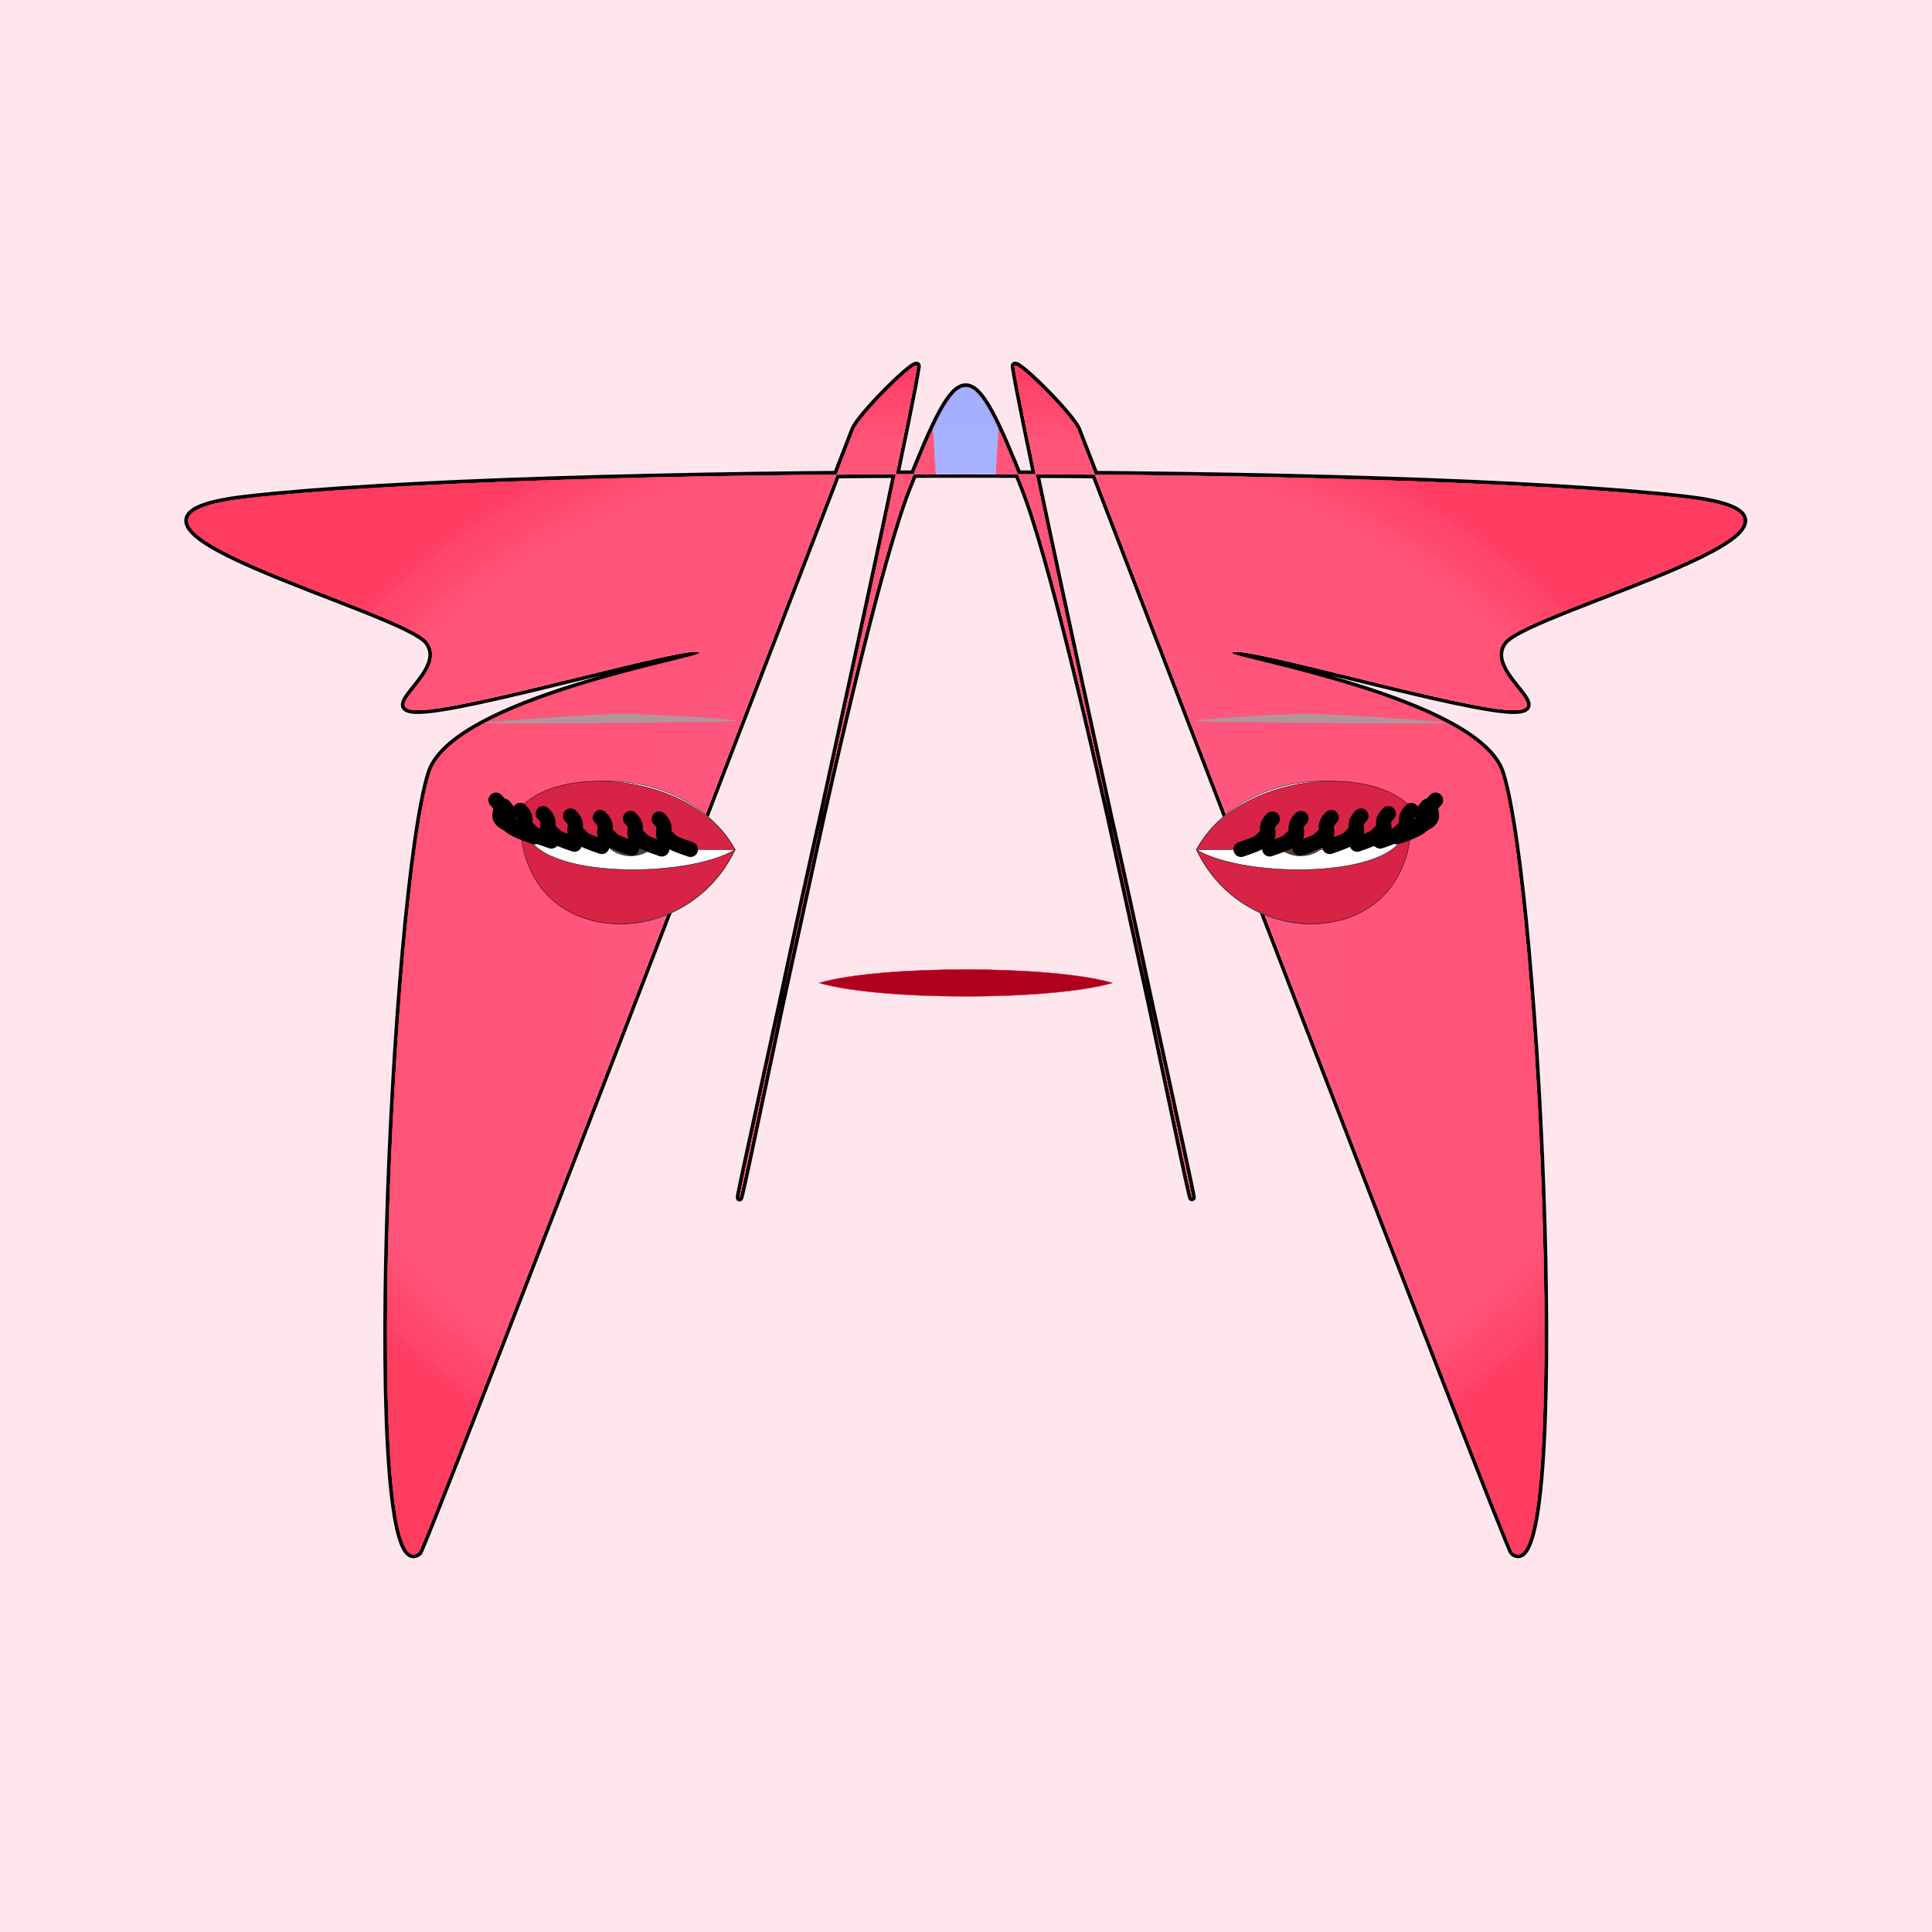
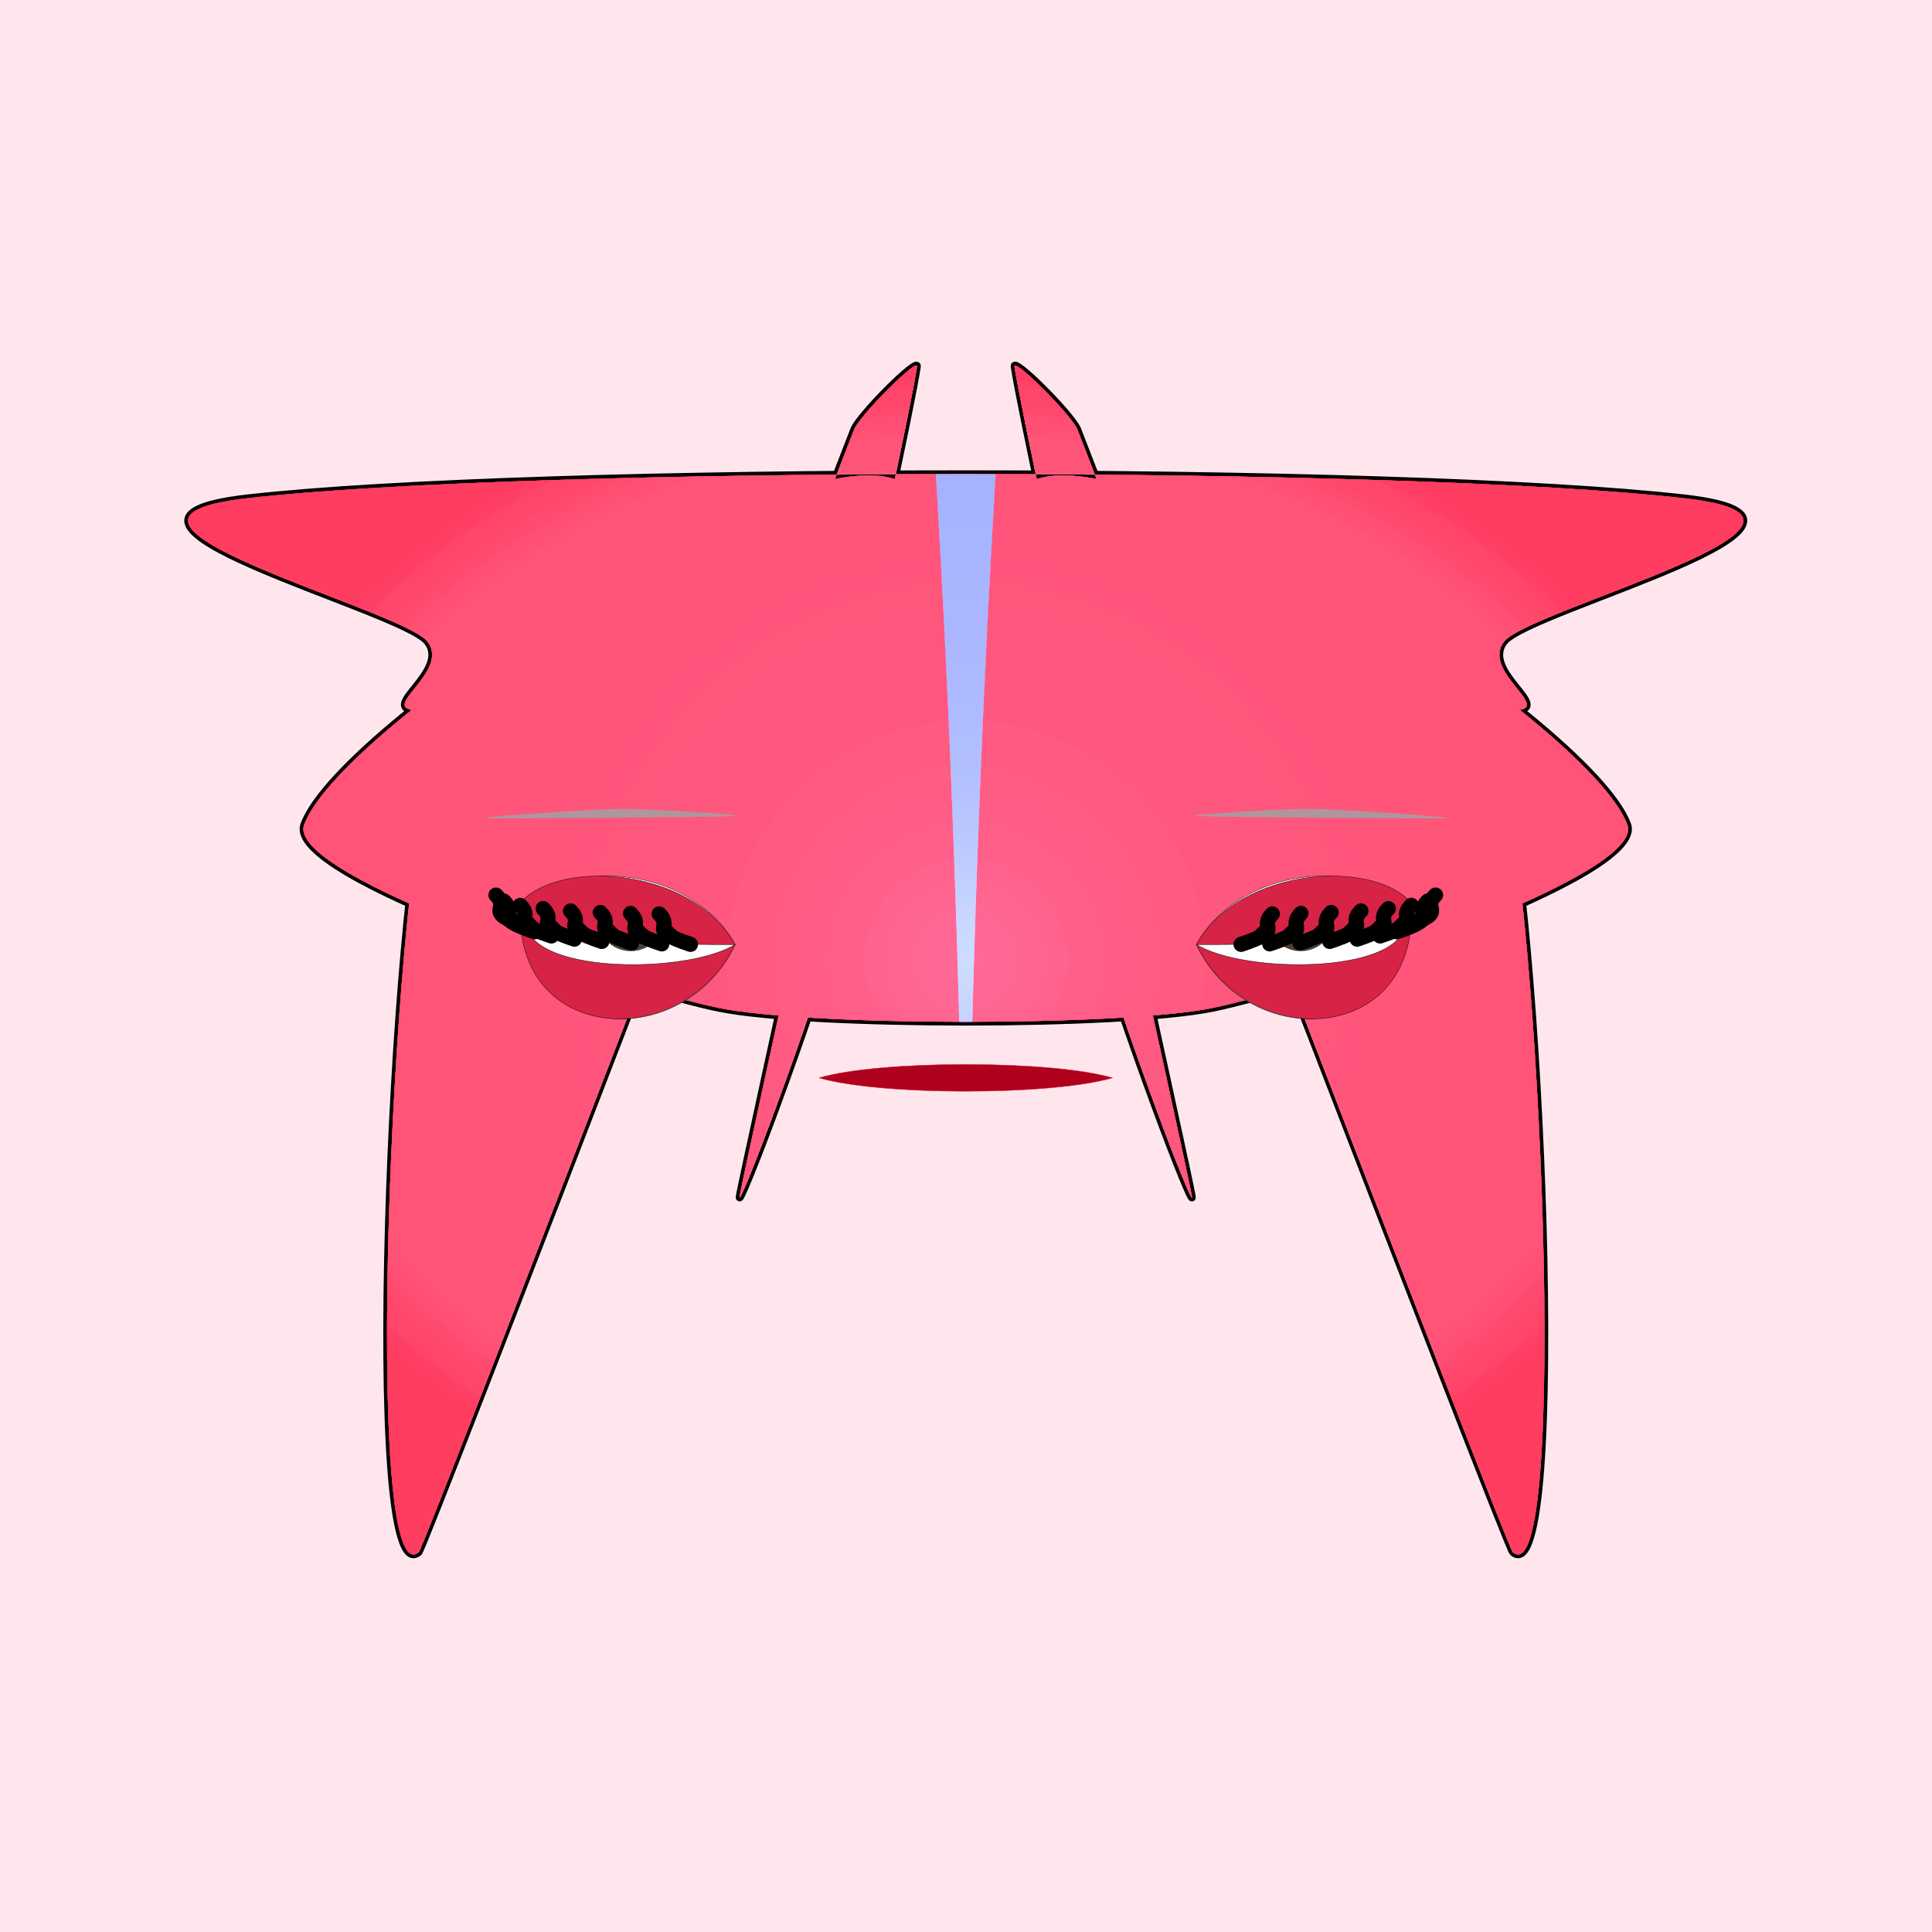
<svg xmlns="http://www.w3.org/2000/svg" viewBox="0 0 10000 10000">
  <rect width="10000" height="10000" fill="#ffe6ed" />
  <g transform="translate(85.07,22.55) scale(0.982739, 0.982739)">
    <defs>
      <mask id="av-pattern">
        <g>
          <g transform="translate(0, 0)">
            <g transform="scale(1 1) rotate(180 5000 5000)">
              <path d="M 0, 8265.16 C -64823.53 8265.16, 5000 71829.82, 5000 2006.29C 5000 71829.82, 74823.53 8265.16, 10000 8265.16Z" fill="#efefef" />
            </g>
          </g>
        </g>
      </mask>
      <radialGradient id="av-gradox" cx="50%" cy="50%" r="50%" fx="50%" fy="50%" spreadMethod="pad">
        <stop offset="89%" stop-color="#ff4b6d" />
        <stop offset="100%" stop-color="#eb3759" />
      </radialGradient>
      <filter id="av-light">
        <feDiffuseLighting in="SourceGraphic" result="light" lighting-color="white">
          <fePointLight x="5000" y="5031.47" z="476.19" />
        </feDiffuseLighting>
        <feComposite in="SourceGraphic" in2="light" operator="arithmetic" k1="0.9" k2="1.1" k3="0" k4="0" />
      </filter>
-       <path id="av-bp" d="M8786.53,2601.36C7293.19 2431.27, 2706.81 2431.27, 1213.47 2601.36C187.61 2718.2, 2026 3182.73, 2163.87 3355.65C2288.65 3512.16, 1902.61 3709.24, 2103.53 3717.7C2348.01 3727.99, 3584.15 3359.37, 3597.02 3415.99C3603.16 3443, 2299.26 3664.13, 2178.96 4049.59C1978.94 4690.47, 1816.55 8397.84, 2118.62 8152.92C2149.26 8128.07, 4375.62 2325.02, 4411.65 2239.3C4445.1 2159.7, 4751.23 1855.88, 4743.54 1907.41C4681.42 2323.6, 3812.88 6217.06, 3808.22 6282.28C3799.74 6400.93, 4418.61 3241.59, 4698.28 2541.02C4977.95 1840.45, 5022.05 1840.45, 5301.72 2541.02C5581.39 3241.59, 6200.26 6400.93, 6191.78 6282.28C6187.12 6217.06, 5318.58 2323.6, 5256.46 1907.41C5248.77 1855.88, 5554.9 2159.7, 5588.35 2239.3C5624.38 2325.02, 7850.74 8128.07, 7881.38 8152.92C8183.45 8397.84, 8021.06 4690.47, 7821.04 4049.59C7700.74 3664.13, 6396.84 3443, 6402.98 3415.99C6415.85 3359.37, 7651.99 3727.99, 7896.47 3717.7C8097.39 3709.24, 7711.35 3512.16, 7836.13 3355.65C7974 3182.73, 9812.39 2718.2, 8786.53 2601.36" />
+       <path id="av-bp" d="M8786.53,2601.36C7293.19 2431.27, 2706.81 2431.27, 1213.47 2601.36C187.61 2718.2, 2026 3182.73, 2163.87 3355.65C2288.65 3512.16, 1902.61 3709.24, 2103.53 3717.7C2348.01 3727.99, 3584.15 3359.37, 3597.02 3415.99C3603.16 3443, 2299.26 3664.13, 2178.96 4049.59C1978.94 4690.47, 1816.55 8397.84, 2118.62 8152.92C2149.26 8128.07, 4375.62 2325.02, 4411.65 2239.3C4445.1 2159.7, 4751.23 1855.88, 4743.54 1907.41C4681.42 2323.6, 3812.88 6217.06, 3808.22 6282.28C3799.74 6400.93, 5127.66 2908.25, 4698.28 2541.02C4239.67 2148.79, 1714.32 3772.02, 1515.19 4321.14C1415.62 4595.7, 3224.4 5190.07, 3702.62 5286.62C4180.84 5383.17, 5819.16 5383.17, 6297.38 5286.62C6775.6 5190.07, 8584.38 4595.7, 8484.81 4321.14C8285.68 3772.02, 5760.33 2148.79, 5301.72 2541.02C4872.34 2908.25, 6200.26 6400.93, 6191.78 6282.28C6187.12 6217.06, 5318.58 2323.6, 5256.46 1907.41C5248.77 1855.88, 5554.9 2159.7, 5588.35 2239.3C5624.38 2325.02, 7850.74 8128.07, 7881.38 8152.92C8183.45 8397.84, 8021.06 4690.47, 7821.04 4049.59C7700.74 3664.13, 6396.84 3443, 6402.98 3415.99C6415.85 3359.37, 7651.99 3727.99, 7896.47 3717.7C8097.39 3709.24, 7711.35 3512.16, 7836.13 3355.65C7974 3182.73, 9812.39 2718.2, 8786.53 2601.36" />
    </defs>
    <use href="#av-bp" stroke-width="39.22" stroke="#000000" fill="#ff4b6d" />
    <g filter="url(#av-light)">
      <use href="#av-bp" fill="#ff4b6d" />
      <use href="#av-bp" fill="url(#av-gradox)" />
      <use href="#av-bp" fill="#8ea5ff" mask="url(#av-pattern)" />
    </g>
    <g id="av-face">
      <defs>
        <clipPath id="av-eye-left-clip">
-           <path d="M2686.6 4355.95 C2740.45 3988.32,3530.9 3988.32,3785.05 4451.95 C3530.9 4988.32,2740.45 4988.32,2686.6 4355.95 Z" />
+           <path d="M2686.6 4855.95 C2740.45 4488.32,3530.9 4488.32,3785.05 4951.95 C3530.9 5488.32,2740.45 5488.32,2686.6 4855.95 Z" />
        </clipPath>
        <clipPath id="av-eye-right-clip">
-           <path d="M7313.4 4355.95 C7259.55 3988.32,6469.1 3988.32,6214.95 4451.95 C6469.1 4988.32,7259.55 4988.32,7313.4 4355.95 Z" />
+           <path d="M7313.4 4855.95 C7259.55 4488.32,6469.1 4488.32,6214.95 4951.95 C6469.1 5488.32,7259.55 5488.32,7313.4 4855.95 Z" />
        </clipPath>
        <filter id="av-eye-noise">
          <feTurbulence type="fractalNoise" stitchTiles="stitch" baseFrequency="0.012 0.067" numOctaves="5" seed="171" result="warp" />
          <feDisplacementMap xChannelSelector="R" yChannelSelector="G" scale="249.33" in="SourceGraphic" in2="warp" />
        </filter>
      </defs>
      <g id="av-mouth" data-family="6">
-         <path d="M4226.77 5154.01 C4549.42 5059.55,5450.58 5059.55,5773.23 5154.01 C5450.58 5248.47,4549.42 5248.47,4226.77 5154.01 Z" fill="#af001d" stroke="#d72345" stroke-width="1.96" stroke-linejoin="round" />
+         <path d="M4226.77 5654.01 C4549.42 5559.55,5450.58 5559.55,5773.23 5654.01 C5450.58 5748.47,4549.42 5748.47,4226.77 5654.01 Z" fill="#af001d" stroke="#d72345" stroke-width="1.96" stroke-linejoin="round" />
      </g>
-       <g id="av-eye-left" transform="rotate(0,3235.83,4309.26)">
-         <path class="av-eyeball" d="M2686.6 4355.95 C2740.45 3988.32,3530.9 3988.32,3785.05 4451.95 C3530.9 4988.32,2740.45 4988.32,2686.6 4355.95 Z" fill="#ffffff" stroke="#000000" stroke-width="1.96" />
+       <g id="av-eye-left" transform="rotate(0,3235.83,4809.26)">
+         <path class="av-eyeball" d="M2686.6 4855.95 C2740.45 4488.32,3530.9 4488.32,3785.05 4951.95 C3530.9 5488.32,2740.45 5488.32,2686.6 4855.95 Z" fill="#ffffff" stroke="#000000" stroke-width="1.96" />
        <g clip-path="url(#av-eye-left-clip)">
-           <circle class="av-iris" cx="3235.83" cy="4309.26" r="176.67" fill="#503f31" stroke="#000000" stroke-width="0.8" />
-           <ellipse class="av-iris-shade" cx="3235.83" cy="4309.26" rx="143.69" ry="119.74" fill="#af001d" opacity="0.722" filter="url(#av-eye-noise)" />
-           <circle class="av-pupil" cx="3235.83" cy="4309.26" r="68.59" fill="#000000" />
-           <circle class="av-highlight" cx="3200.5" cy="4273.93" r="14.72" fill="#ffffff" opacity="0.9" />
-           <circle class="av-highlight" cx="3265.28" cy="4338.71" r="9.3" fill="#002b37" opacity="0.3" />
-           <circle class="av-highlight" cx="3271.16" cy="4344.59" r="6.31" fill="#ffffff" opacity="0.8" />
+           <circle class="av-iris" cx="3235.83" cy="4809.26" r="176.67" fill="#503f31" stroke="#000000" stroke-width="0.8" />
+           <ellipse class="av-iris-shade" cx="3235.83" cy="4809.26" rx="143.69" ry="119.74" fill="#af001d" opacity="0.722" filter="url(#av-eye-noise)" />
+           <circle class="av-pupil" cx="3235.83" cy="4809.26" r="68.59" fill="#000000" />
+           <circle class="av-highlight" cx="3200.5" cy="4773.93" r="14.72" fill="#ffffff" opacity="0.9" />
+           <circle class="av-highlight" cx="3265.28" cy="4838.71" r="9.3" fill="#002b37" opacity="0.3" />
+           <circle class="av-highlight" cx="3271.16" cy="4844.59" r="6.31" fill="#ffffff" opacity="0.8" />
        </g>
-         <path class="av-upper-lid" d="M2593.48 4355.95 C2647.33 3988.32,3530.9 3988.32,3785.05 4451.95 C3530.9 4451.95,2740.45 4451.95,2686.6 4355.95 Z" fill="#d72345" stroke="#000000" stroke-width="1.96" />
-         <path class="av-lower-lid" d="M2655.56 4355.95 C2709.41 4988.32,3530.9 4988.32,3785.05 4451.95 C3530.9 4606.02,2740.45 4606.02,2686.6 4355.95 Z" fill="#d72345" stroke="#000000" stroke-width="1.96" />
-         <path class="av-lash" d="M2686.6 4355.95 C2447.77 4276.34, 2605.27 4270.87, 2525.66 4191.26" stroke="#000000" stroke-width="79.61" stroke-linecap="round" fill="#000000" />
-         <path class="av-lash" d="M2730.09 4384.53 C2491.26 4304.92, 2645.64 4301.85, 2566.03 4222.24" stroke="#000000" stroke-width="79.61" stroke-linecap="round" fill="#000000" />
-         <path class="av-lash" d="M2817.66 4406.78 C2578.83 4327.17, 2732.74 4325.01, 2653.13 4245.4" stroke="#000000" stroke-width="79.61" stroke-linecap="round" fill="#000000" />
-         <path class="av-lash" d="M2938.84 4423.5 C2700.01 4343.89, 2853.78 4342.13, 2774.17 4262.52" stroke="#000000" stroke-width="79.61" stroke-linecap="round" fill="#000000" />
-         <path class="av-lash" d="M3083.16 4435.49 C2844.33 4355.88, 2998.03 4354.34, 2918.42 4274.73" stroke="#000000" stroke-width="79.61" stroke-linecap="round" fill="#000000" />
-         <path class="av-lash" d="M3240.12 4443.52 C3001.29 4363.91, 3154.95 4362.51, 3075.34 4282.9" stroke="#000000" stroke-width="79.61" stroke-linecap="round" fill="#000000" />
-         <path class="av-lash" d="M3399.28 4448.39 C3160.45 4368.78, 3314.09 4367.48, 3234.48 4287.87" stroke="#000000" stroke-width="79.61" stroke-linecap="round" fill="#000000" />
-         <path class="av-lash" d="M3550.13 4450.9 C3311.3 4371.29, 3464.93 4370.05, 3385.32 4290.44" stroke="#000000" stroke-width="79.61" stroke-linecap="round" fill="#000000" />
+         <path class="av-upper-lid" d="M2593.48 4855.95 C2647.33 4488.32,3530.9 4488.32,3785.05 4951.95 C3530.9 4951.95,2740.45 4951.95,2686.6 4855.95 Z" fill="#d72345" stroke="#000000" stroke-width="1.96" />
+         <path class="av-lower-lid" d="M2655.56 4855.95 C2709.41 5488.32,3530.9 5488.32,3785.05 4951.95 C3530.9 5106.02,2740.45 5106.02,2686.6 4855.95 Z" fill="#d72345" stroke="#000000" stroke-width="1.96" />
+         <path class="av-lash" d="M2686.6 4855.95 C2447.77 4776.34, 2605.27 4770.87, 2525.66 4691.26" stroke="#000000" stroke-width="79.61" stroke-linecap="round" fill="#000000" />
+         <path class="av-lash" d="M2730.09 4884.53 C2491.26 4804.92, 2645.64 4801.85, 2566.03 4722.24" stroke="#000000" stroke-width="79.61" stroke-linecap="round" fill="#000000" />
+         <path class="av-lash" d="M2817.66 4906.78 C2578.83 4827.17, 2732.74 4825.01, 2653.13 4745.4" stroke="#000000" stroke-width="79.61" stroke-linecap="round" fill="#000000" />
+         <path class="av-lash" d="M2938.84 4923.5 C2700.01 4843.89, 2853.78 4842.13, 2774.17 4762.52" stroke="#000000" stroke-width="79.61" stroke-linecap="round" fill="#000000" />
+         <path class="av-lash" d="M3083.16 4935.49 C2844.33 4855.88, 2998.03 4854.34, 2918.42 4774.73" stroke="#000000" stroke-width="79.61" stroke-linecap="round" fill="#000000" />
+         <path class="av-lash" d="M3240.12 4943.52 C3001.29 4863.91, 3154.95 4862.51, 3075.34 4782.9" stroke="#000000" stroke-width="79.61" stroke-linecap="round" fill="#000000" />
+         <path class="av-lash" d="M3399.28 4948.39 C3160.45 4868.78, 3314.09 4867.48, 3234.48 4787.87" stroke="#000000" stroke-width="79.61" stroke-linecap="round" fill="#000000" />
+         <path class="av-lash" d="M3550.13 4950.9 C3311.3 4871.29, 3464.93 4870.05, 3385.32 4790.44" stroke="#000000" stroke-width="79.61" stroke-linecap="round" fill="#000000" />
      </g>
-       <g id="av-eye-right" transform="rotate(0,6764.17,4309.26)">
-         <path class="av-eyeball" d="M7313.4 4355.95 C7259.55 3988.32,6469.1 3988.32,6214.95 4451.95 C6469.1 4988.32,7259.55 4988.32,7313.4 4355.95 Z" fill="#ffffff" stroke="#000000" stroke-width="1.96" />
+       <g id="av-eye-right" transform="rotate(0,6764.17,4809.26)">
+         <path class="av-eyeball" d="M7313.4 4855.95 C7259.55 4488.32,6469.1 4488.32,6214.95 4951.95 C6469.1 5488.32,7259.55 5488.32,7313.4 4855.95 Z" fill="#ffffff" stroke="#000000" stroke-width="1.96" />
        <g clip-path="url(#av-eye-right-clip)">
-           <circle class="av-iris" cx="6764.17" cy="4309.26" r="176.67" fill="#503f31" stroke="#000000" stroke-width="0.8" />
-           <ellipse class="av-iris-shade" cx="6764.17" cy="4309.26" rx="143.69" ry="119.74" fill="#af001d" opacity="0.722" filter="url(#av-eye-noise)" />
-           <circle class="av-pupil" cx="6764.17" cy="4309.26" r="68.59" fill="#000000" />
-           <circle class="av-highlight" cx="6728.84" cy="4273.93" r="14.72" fill="#ffffff" opacity="0.9" />
-           <circle class="av-highlight" cx="6793.62" cy="4338.71" r="9.3" fill="#002b37" opacity="0.3" />
-           <circle class="av-highlight" cx="6799.5" cy="4344.59" r="6.31" fill="#ffffff" opacity="0.8" />
+           <circle class="av-iris" cx="6764.17" cy="4809.26" r="176.67" fill="#503f31" stroke="#000000" stroke-width="0.8" />
+           <ellipse class="av-iris-shade" cx="6764.17" cy="4809.26" rx="143.69" ry="119.74" fill="#af001d" opacity="0.722" filter="url(#av-eye-noise)" />
+           <circle class="av-pupil" cx="6764.17" cy="4809.26" r="68.59" fill="#000000" />
+           <circle class="av-highlight" cx="6728.84" cy="4773.93" r="14.72" fill="#ffffff" opacity="0.9" />
+           <circle class="av-highlight" cx="6793.62" cy="4838.71" r="9.3" fill="#002b37" opacity="0.3" />
+           <circle class="av-highlight" cx="6799.5" cy="4844.59" r="6.31" fill="#ffffff" opacity="0.8" />
        </g>
-         <path class="av-upper-lid" d="M7406.52 4355.95 C7352.67 3988.32,6469.1 3988.32,6214.95 4451.95 C6469.1 4451.95,7259.55 4451.95,7313.4 4355.95 Z" fill="#d72345" stroke="#000000" stroke-width="1.96" />
-         <path class="av-lower-lid" d="M7344.44 4355.95 C7290.59 4988.32,6469.1 4988.32,6214.95 4451.95 C6469.1 4606.02,7259.55 4606.02,7313.4 4355.95 Z" fill="#d72345" stroke="#000000" stroke-width="1.96" />
-         <path class="av-lash" d="M7313.4 4355.95 C7552.23 4276.34, 7394.72 4270.87, 7474.33 4191.26" stroke="#000000" stroke-width="79.61" stroke-linecap="round" fill="#000000" />
-         <path class="av-lash" d="M7269.91 4384.53 C7508.74 4304.92, 7354.35 4301.84, 7433.96 4222.23" stroke="#000000" stroke-width="79.61" stroke-linecap="round" fill="#000000" />
-         <path class="av-lash" d="M7182.34 4406.78 C7421.17 4327.17, 7267.25 4325, 7346.86 4245.39" stroke="#000000" stroke-width="79.61" stroke-linecap="round" fill="#000000" />
-         <path class="av-lash" d="M7061.16 4423.5 C7299.99 4343.89, 7146.22 4342.13, 7225.83 4262.52" stroke="#000000" stroke-width="79.61" stroke-linecap="round" fill="#000000" />
-         <path class="av-lash" d="M6916.84 4435.49 C7155.67 4355.88, 7001.97 4354.34, 7081.58 4274.73" stroke="#000000" stroke-width="79.61" stroke-linecap="round" fill="#000000" />
-         <path class="av-lash" d="M6759.88 4443.52 C6998.71 4363.91, 6845.05 4362.51, 6924.66 4282.9" stroke="#000000" stroke-width="79.61" stroke-linecap="round" fill="#000000" />
-         <path class="av-lash" d="M6600.72 4448.39 C6839.55 4368.78, 6685.91 4367.47, 6765.52 4287.86" stroke="#000000" stroke-width="79.61" stroke-linecap="round" fill="#000000" />
-         <path class="av-lash" d="M6449.87 4450.9 C6688.7 4371.29, 6535.07 4370.05, 6614.68 4290.44" stroke="#000000" stroke-width="79.61" stroke-linecap="round" fill="#000000" />
+         <path class="av-upper-lid" d="M7406.52 4855.95 C7352.67 4488.32,6469.1 4488.32,6214.95 4951.95 C6469.1 4951.95,7259.55 4951.95,7313.4 4855.95 Z" fill="#d72345" stroke="#000000" stroke-width="1.96" />
+         <path class="av-lower-lid" d="M7344.44 4855.95 C7290.59 5488.32,6469.1 5488.32,6214.95 4951.95 C6469.1 5106.02,7259.55 5106.02,7313.4 4855.95 Z" fill="#d72345" stroke="#000000" stroke-width="1.96" />
+         <path class="av-lash" d="M7313.4 4855.95 C7552.23 4776.34, 7394.72 4770.87, 7474.33 4691.26" stroke="#000000" stroke-width="79.61" stroke-linecap="round" fill="#000000" />
+         <path class="av-lash" d="M7269.91 4884.53 C7508.74 4804.92, 7354.35 4801.84, 7433.96 4722.23" stroke="#000000" stroke-width="79.61" stroke-linecap="round" fill="#000000" />
+         <path class="av-lash" d="M7182.34 4906.78 C7421.17 4827.17, 7267.25 4825, 7346.86 4745.39" stroke="#000000" stroke-width="79.61" stroke-linecap="round" fill="#000000" />
+         <path class="av-lash" d="M7061.16 4923.5 C7299.99 4843.89, 7146.22 4842.13, 7225.83 4762.52" stroke="#000000" stroke-width="79.61" stroke-linecap="round" fill="#000000" />
+         <path class="av-lash" d="M6916.84 4935.49 C7155.67 4855.88, 7001.97 4854.34, 7081.58 4774.73" stroke="#000000" stroke-width="79.61" stroke-linecap="round" fill="#000000" />
+         <path class="av-lash" d="M6759.88 4943.52 C6998.71 4863.91, 6845.05 4862.51, 6924.66 4782.9" stroke="#000000" stroke-width="79.61" stroke-linecap="round" fill="#000000" />
+         <path class="av-lash" d="M6600.72 4948.39 C6839.55 4868.78, 6685.91 4867.47, 6765.52 4787.86" stroke="#000000" stroke-width="79.61" stroke-linecap="round" fill="#000000" />
+         <path class="av-lash" d="M6449.87 4950.9 C6688.7 4871.29, 6535.07 4870.05, 6614.68 4790.44" stroke="#000000" stroke-width="79.61" stroke-linecap="round" fill="#000000" />
      </g>
-       <path id="av-brow-left" d="M3781.61,3775.16C3697.02 3780.96, 2540.89 3790.75, 2470.35 3786.27C2400.59 3781.83, 3031.96 3738.55, 3185.37 3737.25C3338.78 3735.95, 3865.26 3769.42, 3781.61 3775.16" transform="translate(0,0) rotate(0,3125.98,3761.76)" fill="#af969d" />
-       <path id="av-brow-right" d="M6218.39,3775.16C6302.98 3780.96, 7459.11 3790.75, 7529.65 3786.27C7599.41 3781.83, 6968.04 3738.55, 6814.63 3737.25C6661.22 3735.95, 6134.74 3769.42, 6218.39 3775.16" transform="translate(0,0) rotate(0,6874.02,3761.76)" fill="#af969d" />
+       <path id="av-brow-left" d="M3781.61,4275.16C3697.02 4280.96, 2540.89 4290.75, 2470.35 4286.27C2400.59 4281.83, 3031.96 4238.55, 3185.37 4237.25C3338.78 4235.95, 3865.26 4269.42, 3781.61 4275.16" transform="translate(0,0) rotate(0,3125.98,4261.76)" fill="#af969d" />
+       <path id="av-brow-right" d="M6218.39,4275.16C6302.98 4280.96, 7459.11 4290.75, 7529.65 4286.27C7599.41 4281.83, 6968.04 4238.55, 6814.63 4237.25C6661.22 4235.95, 6134.74 4269.42, 6218.39 4275.16" transform="translate(0,0) rotate(0,6874.02,4261.76)" fill="#af969d" />
    </g>
  </g>
</svg>
